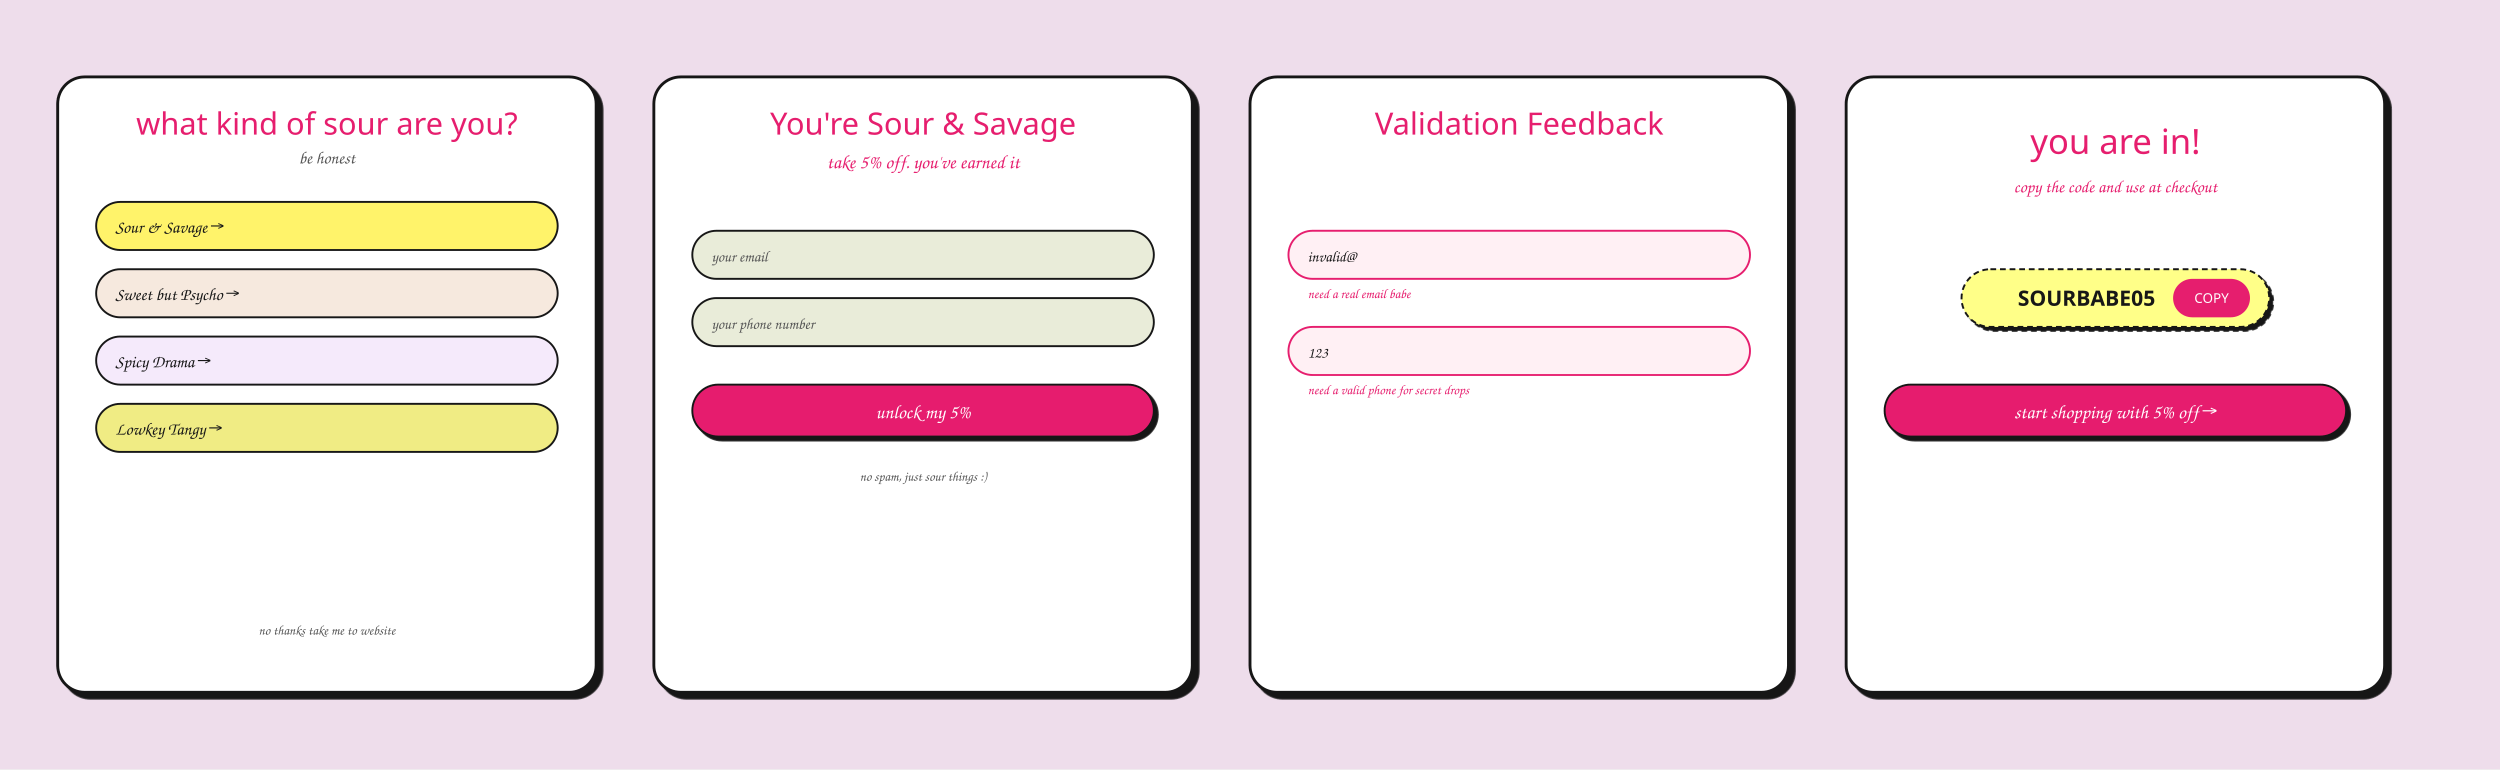
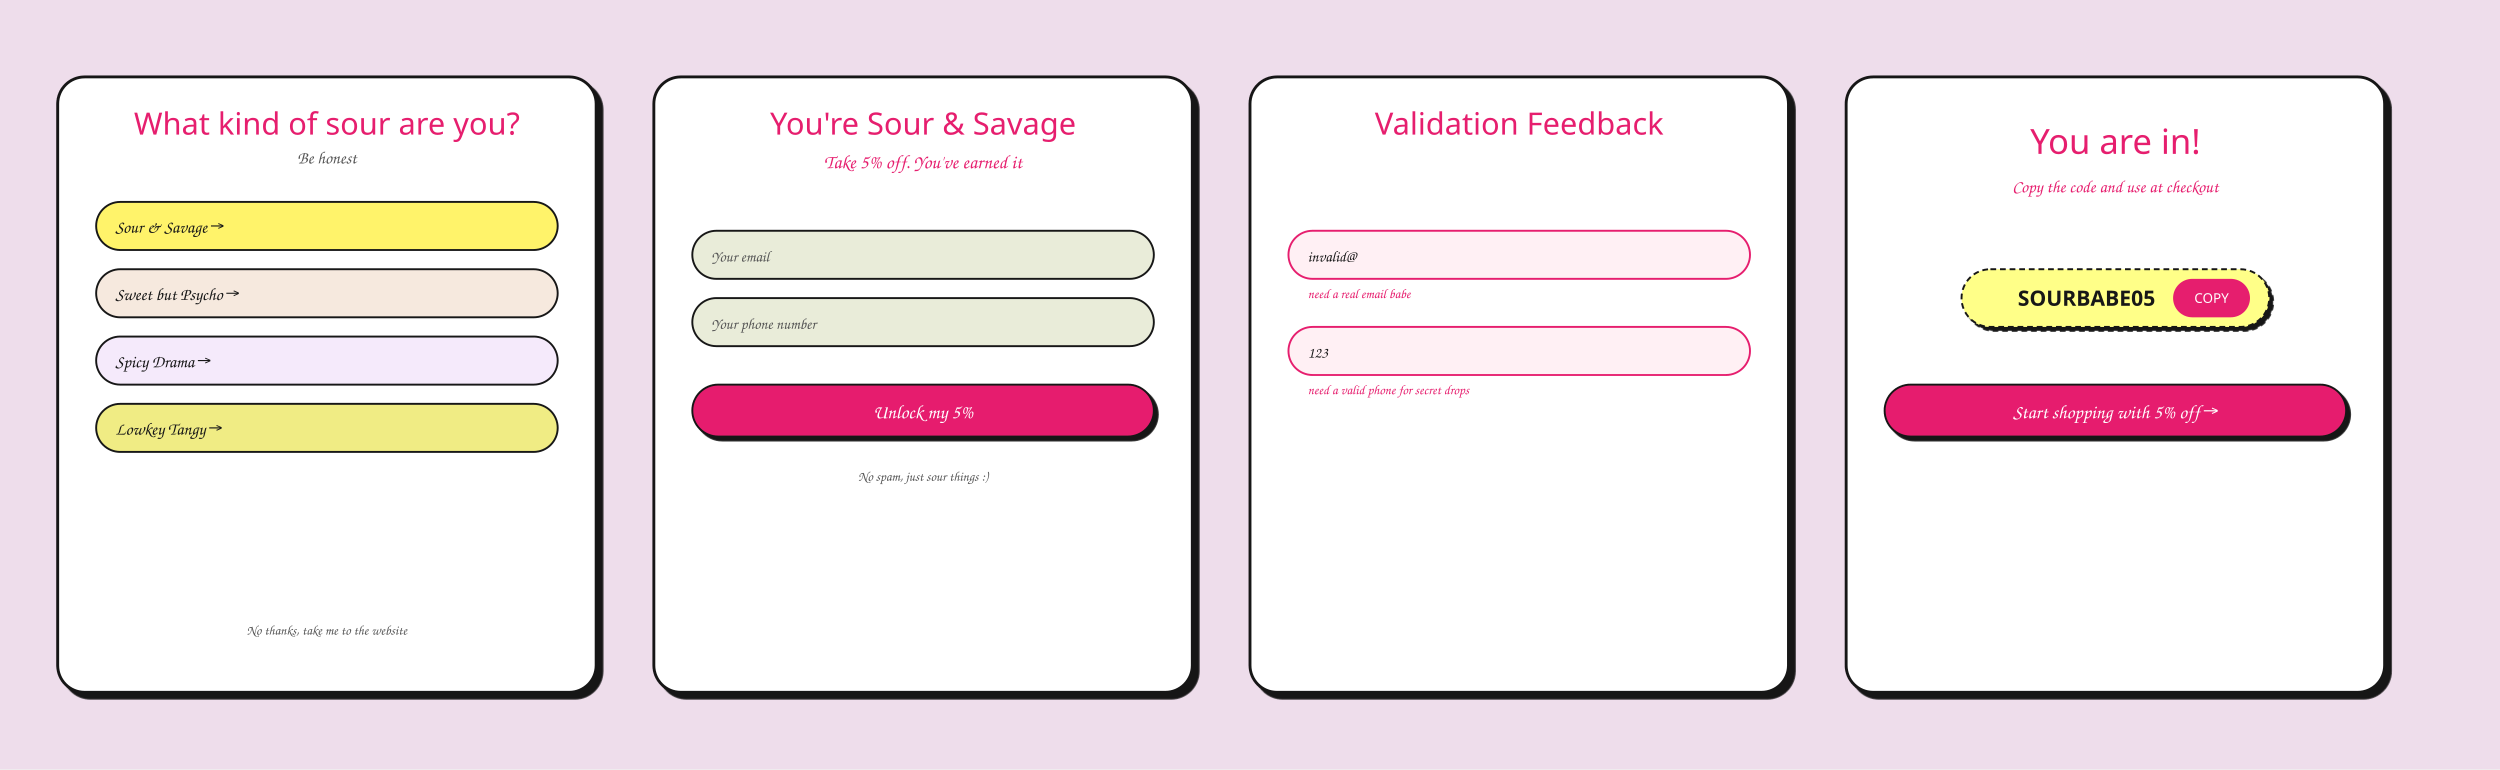
<svg xmlns="http://www.w3.org/2000/svg" viewBox="0 0 2600 800" width="2600" height="800">
  <defs>
    <style>
      @font-face { font-family: 'Coolvetica'; src: local('Coolvetica'), url('/coolvetica.ttf'); font-weight: normal; }
      @font-face { font-family: 'Rascal'; src: local('Rascal'), url('/rascal.ttf'); font-weight: normal; }
      @font-face { font-family: 'Schoolbell'; src: local('Schoolbell'), url('/Schoolbell-Regular.ttf'); font-weight: normal; }
      .text-coolvetica { font-family: 'Coolvetica', system-ui, sans-serif; }
      .text-rascal { font-family: 'Rascal', cursive, sans-serif; }
      .text-schoolbell { font-family: 'Schoolbell', cursive, sans-serif; }
      .stroke-charcoal { stroke: #171717; stroke-width: 2px; }
      .stroke-charcoal-thick { stroke: #171717; stroke-width: 3px; }
      .stroke-charcoal-heavy { stroke: #171717; stroke-width: 4px; }
      .shadow-hard { filter: drop-shadow(4px 4px 0px #171717); }
      .shadow-hard-lg { filter: drop-shadow(6px 6px 0px #171717); }
    </style>
  </defs>
  <g id="Artboard_Personality_Popup_Flow">
    <rect width="2600" height="800" fill="#EEDDEB" />
    <g id="Popup_Screen_1" transform="translate(60, 80)">
      <rect width="560" height="640" rx="28" fill="#FFFFFF" class="stroke-charcoal-thick shadow-hard-lg" />
-       <text x="280" y="60" text-anchor="middle" fill="#E61E6E" font-size="32" class="text-coolvetica">what kind of sour are you?</text>
-       <text x="280" y="90" text-anchor="middle" fill="#555555" font-size="18" class="text-schoolbell">be honest</text>
+       <text x="280" y="60" text-anchor="middle" fill="#E61E6E" font-size="32" class="text-coolvetica">What kind of sour are you?</text>
+       <text x="280" y="90" text-anchor="middle" fill="#555555" font-size="18" class="text-schoolbell">Be honest</text>
      <rect x="40" y="130" width="480" height="50" rx="25" fill="#FFF36A" class="stroke-charcoal" />
      <text x="60" y="162" fill="#171717" font-size="18" class="text-schoolbell">Sour &amp; Savage →</text>
      <rect x="40" y="200" width="480" height="50" rx="25" fill="#F6E9DE" class="stroke-charcoal" />
      <text x="60" y="232" fill="#171717" font-size="18" class="text-schoolbell">Sweet but Psycho →</text>
      <rect x="40" y="270" width="480" height="50" rx="25" fill="#F5EAFB" class="stroke-charcoal" />
      <text x="60" y="302" fill="#171717" font-size="18" class="text-schoolbell">Spicy Drama →</text>
      <rect x="40" y="340" width="480" height="50" rx="25" fill="#F0EC84" class="stroke-charcoal" />
      <text x="60" y="372" fill="#171717" font-size="18" class="text-schoolbell">Lowkey Tangy →</text>
-       <text x="280" y="580" text-anchor="middle" fill="#555555" font-size="14" class="text-schoolbell">no thanks take me to website</text>
+       <text x="280" y="580" text-anchor="middle" fill="#555555" font-size="14" class="text-schoolbell">No thanks, take me to the website</text>
    </g>
    <g id="Popup_Screen_2" transform="translate(680, 80)">
      <rect width="560" height="640" rx="28" fill="#FFFFFF" class="stroke-charcoal-thick shadow-hard-lg" />
      <text x="280" y="60" text-anchor="middle" fill="#E61E6E" font-size="32" class="text-coolvetica">You're Sour &amp; Savage</text>
-       <text x="280" y="95" text-anchor="middle" fill="#E61E6E" font-size="20" class="text-schoolbell">take 5% off. you've earned it</text>
+       <text x="280" y="95" text-anchor="middle" fill="#E61E6E" font-size="20" class="text-schoolbell">Take 5% off. You've earned it</text>
      <rect x="40" y="160" width="480" height="50" rx="25" fill="#E9ECD9" class="stroke-charcoal" />
-       <text x="60" y="192" fill="#555555" font-size="16" class="text-schoolbell">your email</text>
+       <text x="60" y="192" fill="#555555" font-size="16" class="text-schoolbell">Your email</text>
      <rect x="40" y="230" width="480" height="50" rx="25" fill="#E9ECD9" class="stroke-charcoal" />
-       <text x="60" y="262" fill="#555555" font-size="16" class="text-schoolbell">your phone number</text>
+       <text x="60" y="262" fill="#555555" font-size="16" class="text-schoolbell">Your phone number</text>
      <rect x="40" y="320" width="480" height="54" rx="27" fill="#E61E6E" class="stroke-charcoal shadow-hard" />
-       <text x="280" y="355" text-anchor="middle" fill="#FFFFFF" font-size="20" class="text-schoolbell">unlock my 5%</text>
-       <text x="280" y="420" text-anchor="middle" fill="#555555" font-size="14" class="text-schoolbell">no spam, just sour things :)</text>
+       <text x="280" y="355" text-anchor="middle" fill="#FFFFFF" font-size="20" class="text-schoolbell">Unlock my 5%</text>
+       <text x="280" y="420" text-anchor="middle" fill="#555555" font-size="14" class="text-schoolbell">No spam, just sour things :)</text>
    </g>
    <g id="Popup_Screen_4" transform="translate(1300, 80)">
      <rect width="560" height="640" rx="28" fill="#FFFFFF" class="stroke-charcoal-thick shadow-hard-lg" />
      <text x="280" y="60" text-anchor="middle" fill="#E61E6E" font-size="32" class="text-coolvetica">Validation Feedback</text>
      <rect x="40" y="160" width="480" height="50" rx="25" fill="#FFF0F4" stroke="#E61E6E" stroke-width="2" />
      <text x="60" y="192" fill="#171717" font-size="16" class="text-schoolbell">invalid@</text>
      <text x="60" y="230" fill="#E61E6E" font-size="14" class="text-schoolbell">need a real email babe</text>
      <rect x="40" y="260" width="480" height="50" rx="25" fill="#FFF0F4" stroke="#E61E6E" stroke-width="2" />
      <text x="60" y="292" fill="#171717" font-size="16" class="text-schoolbell">123</text>
      <text x="60" y="330" fill="#E61E6E" font-size="14" class="text-schoolbell">need a valid phone for secret drops</text>
    </g>
    <g id="Popup_Screen_3" transform="translate(1920, 80)">
      <rect width="560" height="640" rx="28" fill="#FFFFFF" class="stroke-charcoal-thick shadow-hard-lg" />
-       <text x="280" y="80" text-anchor="middle" fill="#E61E6E" font-size="36" class="text-coolvetica">you are in!</text>
-       <text x="280" y="120" text-anchor="middle" fill="#E61E6E" font-size="18" class="text-schoolbell">copy the code and use at checkout</text>
+       <text x="280" y="80" text-anchor="middle" fill="#E61E6E" font-size="36" class="text-coolvetica">You are in!</text>
+       <text x="280" y="120" text-anchor="middle" fill="#E61E6E" font-size="18" class="text-schoolbell">Copy the code and use at checkout</text>
      <g transform="translate(120, 200)">
        <rect width="320" height="60" rx="30" fill="#FFFF88" class="stroke-charcoal shadow-hard" stroke-dasharray="6,4" />
        <text x="130" y="38" text-anchor="middle" fill="#171717" font-size="22" font-weight="bold" class="text-coolvetica">SOURBABE05</text>
        <rect x="220" y="10" width="80" height="40" rx="20" fill="#E61E6E" />
        <text x="260" y="35" text-anchor="middle" fill="#FFFFFF" font-size="14" class="text-coolvetica">COPY</text>
      </g>
      <rect x="40" y="320" width="480" height="54" rx="27" fill="#E61E6E" class="stroke-charcoal shadow-hard" />
-       <text x="280" y="355" text-anchor="middle" fill="#FFFFFF" font-size="20" class="text-schoolbell">start shopping with 5% off →</text>
+       <text x="280" y="355" text-anchor="middle" fill="#FFFFFF" font-size="20" class="text-schoolbell">Start shopping with 5% off →</text>
    </g>
  </g>
</svg>
